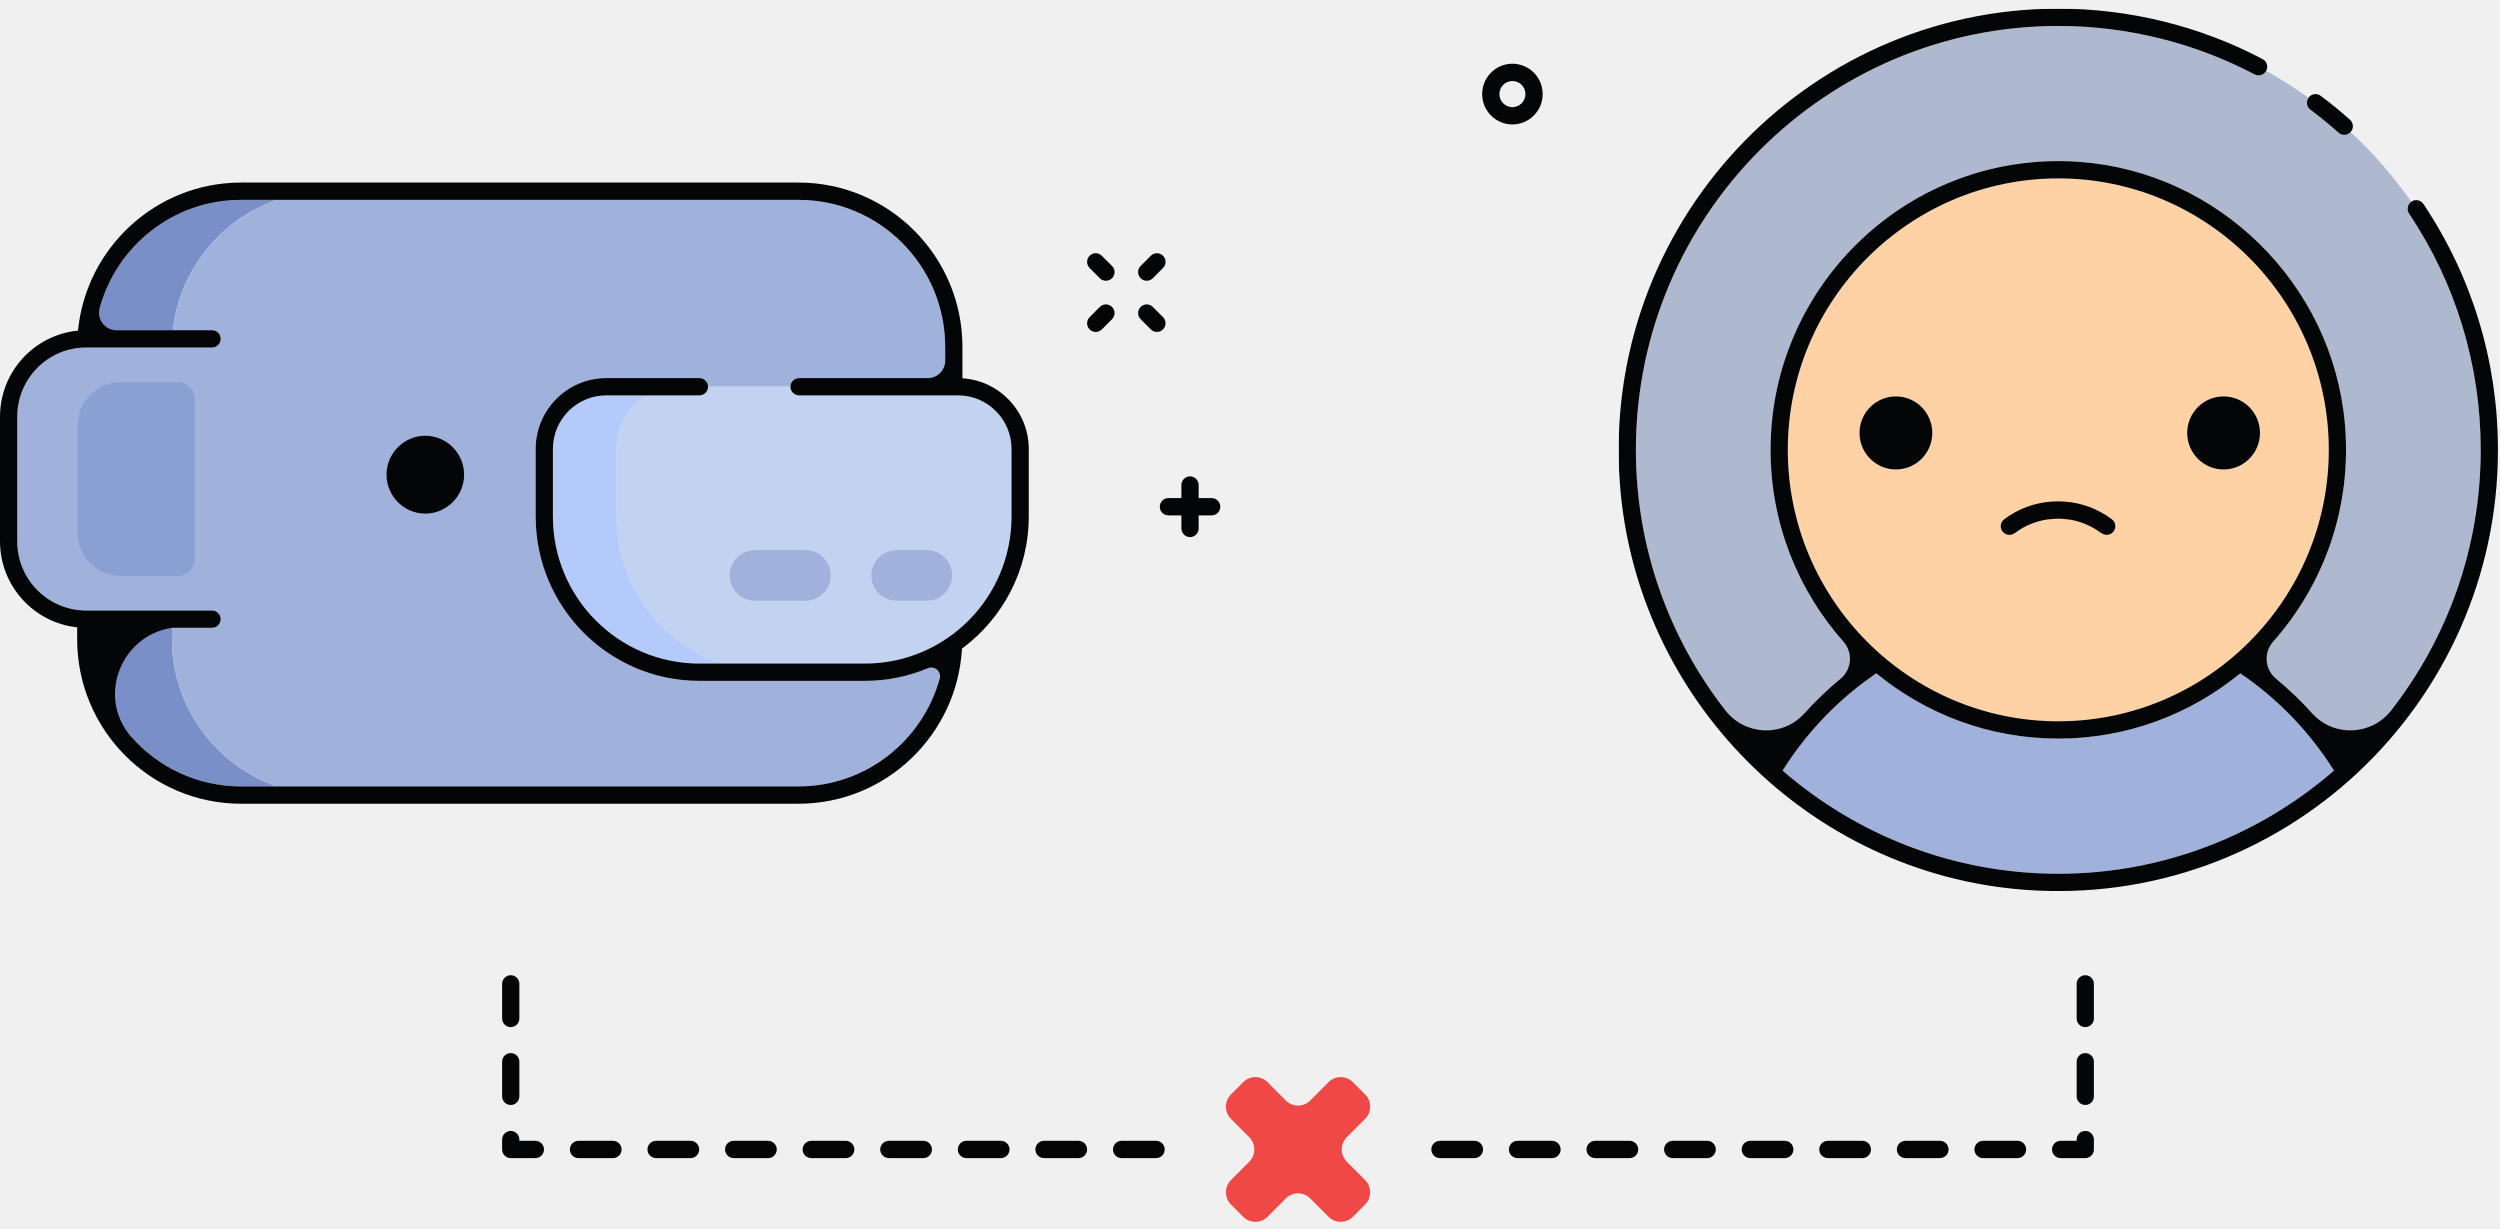
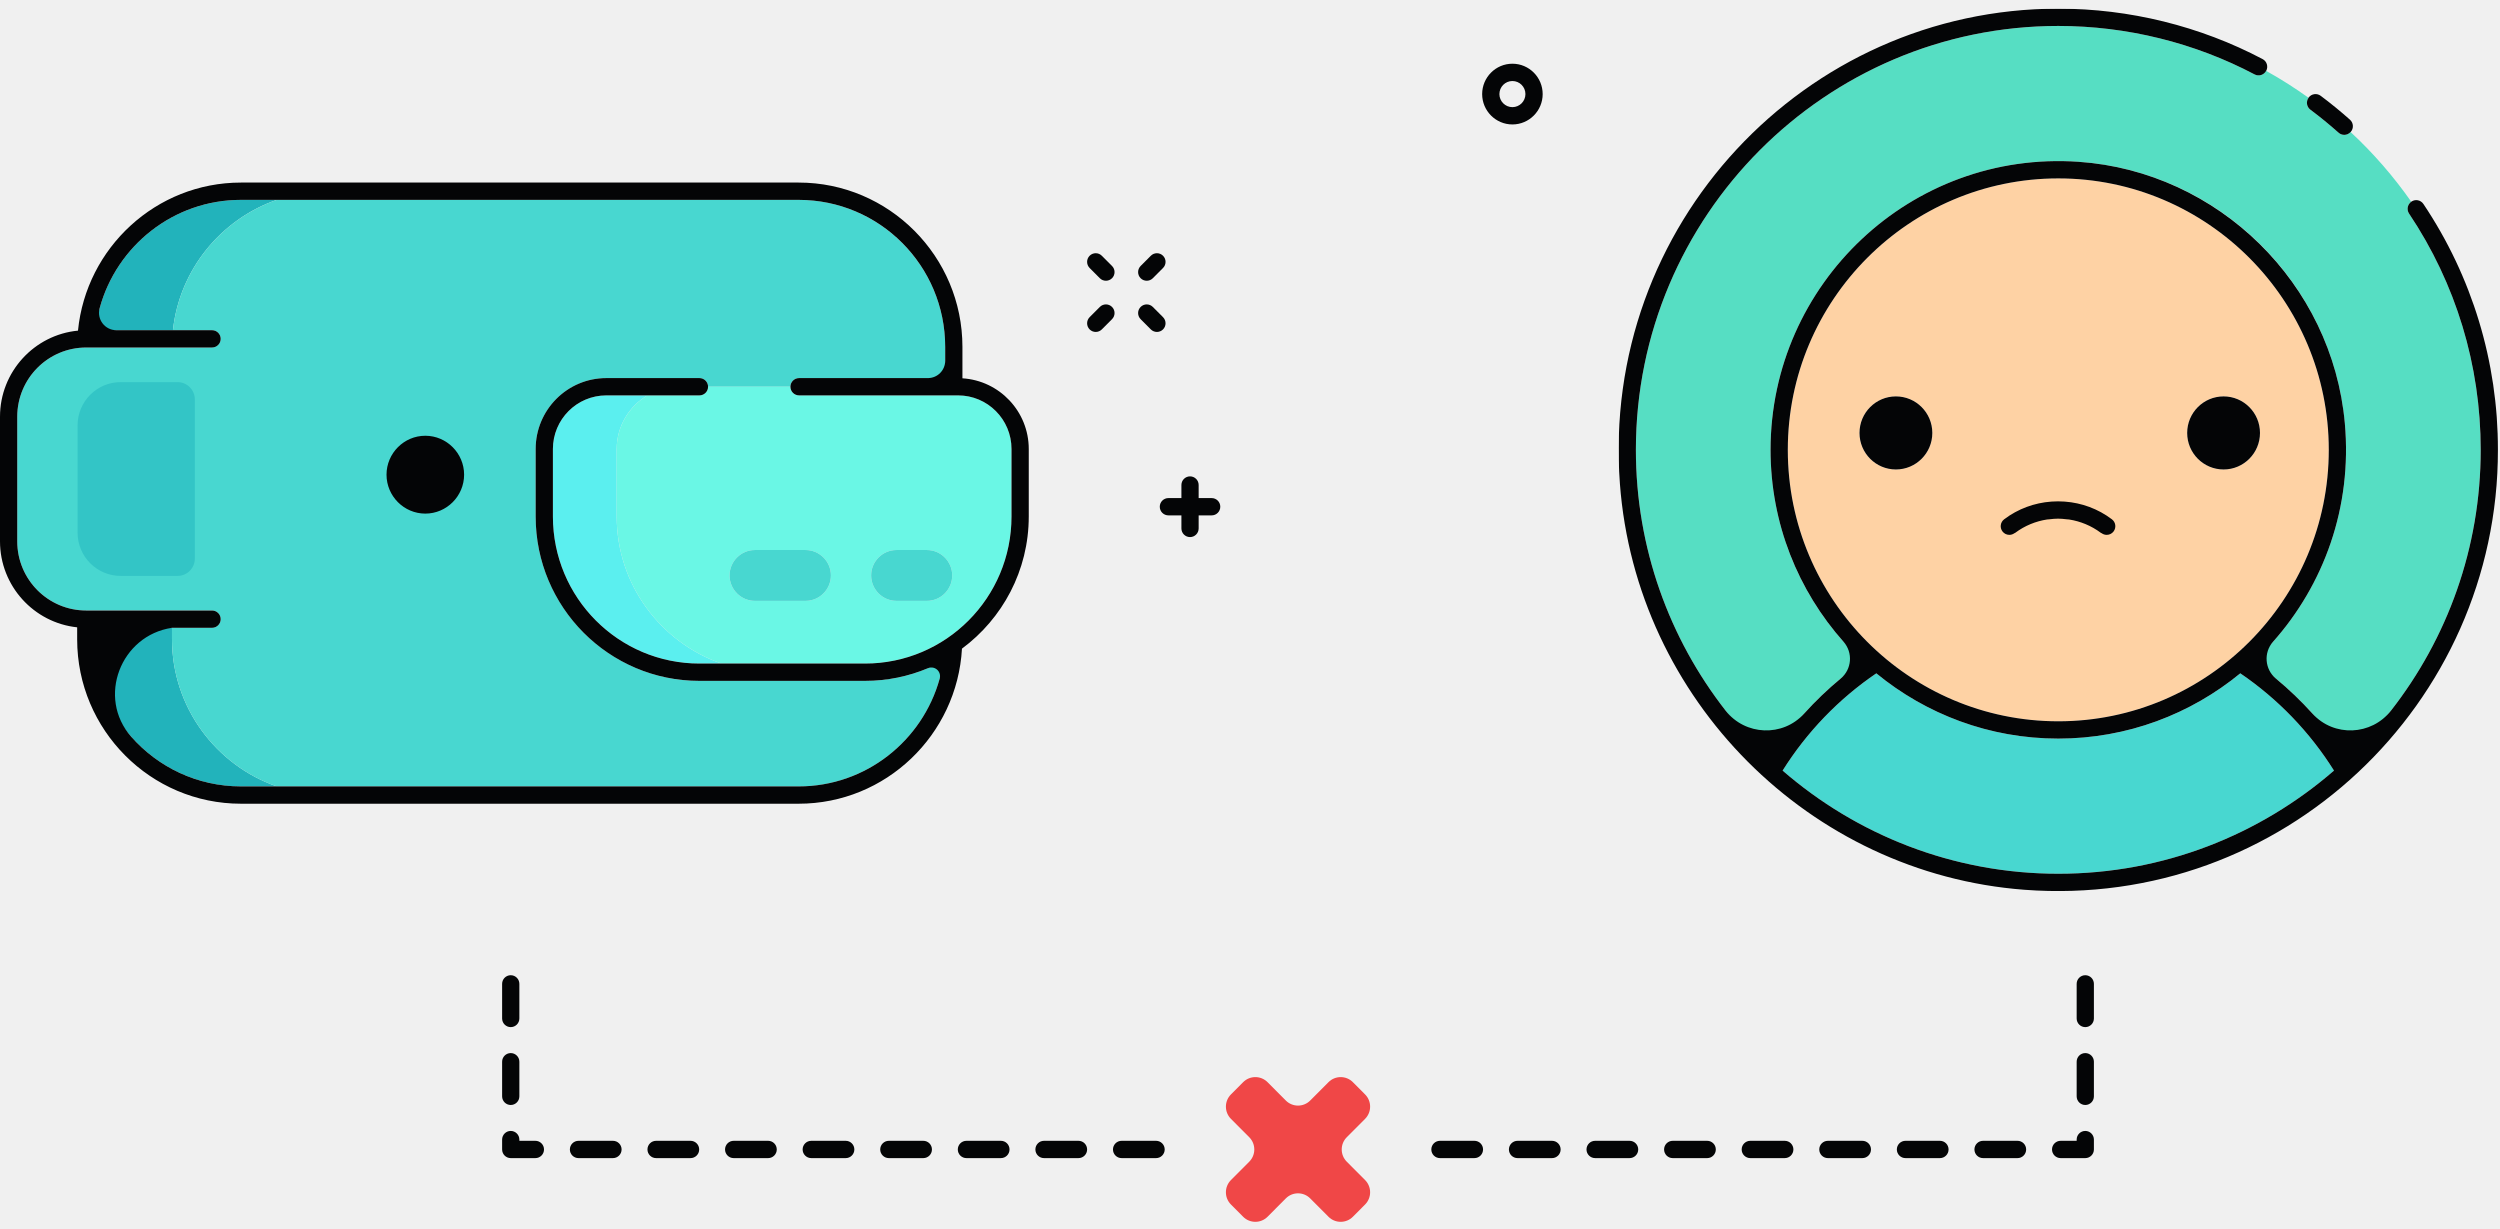
<svg xmlns="http://www.w3.org/2000/svg" width="232" height="114" viewBox="0 0 232 114" fill="none">
-   <path fill-rule="evenodd" clip-rule="evenodd" d="M25.683 18.548H22.361C15.385 18.548 9.627 23.847 8.855 30.643H16.048C16.654 25.019 20.514 20.346 25.683 18.548ZM15.961 59.331V58.261H8.761V59.331C8.761 66.856 14.862 72.979 22.361 72.979H25.684C20.045 71.017 15.961 65.635 15.961 59.331Z" fill="#7A8EC7" />
-   <path fill-rule="evenodd" clip-rule="evenodd" d="M74.152 35.086H87.714V32.196C87.714 24.67 81.613 18.548 74.114 18.548H25.683C20.514 20.346 16.654 25.018 16.048 30.643H19.68C20.122 30.643 20.48 31.003 20.48 31.446C20.48 31.89 20.122 32.249 19.68 32.249H8C4.471 32.249 1.6 35.13 1.6 38.671V50.232C1.6 53.773 4.471 56.654 8 56.654H19.68C20.122 56.654 20.48 57.014 20.48 57.457C20.48 57.901 20.122 58.26 19.68 58.26H15.961V59.331C15.961 65.636 20.045 71.017 25.684 72.979H74.114C80.941 72.979 86.592 67.9 87.554 61.313C85.389 62.505 82.907 63.185 80.269 63.185H64.909C56.527 63.185 49.709 56.342 49.709 47.931V41.669C49.709 38.039 52.652 35.086 56.269 35.086H64.909C65.351 35.086 65.709 35.446 65.709 35.889H73.352C73.352 35.446 73.711 35.086 74.152 35.086Z" fill="#A0B2DC" />
-   <path fill-rule="evenodd" clip-rule="evenodd" d="M57.229 47.931V41.669C57.229 39.554 58.38 37.699 60.081 36.692H56.269C53.534 36.692 51.309 38.924 51.309 41.669V47.931C51.309 55.457 57.41 61.579 64.909 61.579H66.952C61.312 59.618 57.229 54.236 57.229 47.931Z" fill="#B3CAFB" />
-   <path fill-rule="evenodd" clip-rule="evenodd" d="M11.2 35.461C8.991 35.461 7.2 37.258 7.2 39.475V49.429C7.2 51.647 8.991 53.444 11.2 53.444H16.48C17.364 53.444 18.08 52.725 18.08 51.838V37.066C18.08 36.18 17.364 35.461 16.48 35.461H11.2Z" fill="#8BA0D2" />
-   <path fill-rule="evenodd" clip-rule="evenodd" d="M86.015 55.76H83.194C81.9 55.76 80.843 54.699 80.843 53.401C80.843 52.103 81.9 51.042 83.194 51.042H86.015C87.308 51.042 88.365 52.103 88.365 53.401C88.365 54.699 87.308 55.76 86.015 55.76ZM74.756 55.76H70.054C68.761 55.76 67.704 54.699 67.704 53.401C67.704 52.103 68.761 51.042 70.054 51.042H74.756C76.049 51.042 77.108 52.103 77.108 53.401C77.108 54.699 76.049 55.76 74.756 55.76ZM88.909 36.692H74.152C73.711 36.692 73.352 36.332 73.352 35.889H65.709C65.709 36.332 65.351 36.692 64.909 36.692H60.081C58.38 37.699 57.229 39.554 57.229 41.669V47.931C57.229 54.236 61.313 59.618 66.952 61.579H80.269C87.768 61.579 93.869 55.457 93.869 47.931V41.669C93.869 38.924 91.644 36.692 88.909 36.692Z" fill="#C2D2F1" />
+   <path fill-rule="evenodd" clip-rule="evenodd" d="M25.683 18.548H22.361C15.385 18.548 9.627 23.847 8.855 30.643H16.048C16.654 25.019 20.514 20.346 25.683 18.548ZM15.961 59.331V58.261H8.761V59.331C8.761 66.856 14.862 72.979 22.361 72.979H25.684C20.045 71.017 15.961 65.635 15.961 59.331Z" fill="#22b3bb" />
+   <path fill-rule="evenodd" clip-rule="evenodd" d="M74.152 35.086H87.714V32.196C87.714 24.67 81.613 18.548 74.114 18.548H25.683C20.514 20.346 16.654 25.018 16.048 30.643H19.68C20.122 30.643 20.48 31.003 20.48 31.446C20.48 31.89 20.122 32.249 19.68 32.249H8C4.471 32.249 1.6 35.13 1.6 38.671V50.232C1.6 53.773 4.471 56.654 8 56.654H19.68C20.122 56.654 20.48 57.014 20.48 57.457C20.48 57.901 20.122 58.26 19.68 58.26H15.961V59.331C15.961 65.636 20.045 71.017 25.684 72.979H74.114C80.941 72.979 86.592 67.9 87.554 61.313C85.389 62.505 82.907 63.185 80.269 63.185H64.909C56.527 63.185 49.709 56.342 49.709 47.931V41.669C49.709 38.039 52.652 35.086 56.269 35.086H64.909C65.351 35.086 65.709 35.446 65.709 35.889H73.352C73.352 35.446 73.711 35.086 74.152 35.086Z" fill="#48d7d0" />
+   <path fill-rule="evenodd" clip-rule="evenodd" d="M57.229 47.931V41.669C57.229 39.554 58.38 37.699 60.081 36.692H56.269C53.534 36.692 51.309 38.924 51.309 41.669V47.931C51.309 55.457 57.41 61.579 64.909 61.579H66.952C61.312 59.618 57.229 54.236 57.229 47.931Z" fill="#5befef" />
+   <path fill-rule="evenodd" clip-rule="evenodd" d="M11.2 35.461C8.991 35.461 7.2 37.258 7.2 39.475V49.429C7.2 51.647 8.991 53.444 11.2 53.444H16.48C17.364 53.444 18.08 52.725 18.08 51.838V37.066C18.08 36.18 17.364 35.461 16.48 35.461H11.2Z" fill="#33c5c6" />
+   <path fill-rule="evenodd" clip-rule="evenodd" d="M86.015 55.76H83.194C81.9 55.76 80.843 54.699 80.843 53.401C80.843 52.103 81.9 51.042 83.194 51.042H86.015C87.308 51.042 88.365 52.103 88.365 53.401C88.365 54.699 87.308 55.76 86.015 55.76ZM74.756 55.76H70.054C68.761 55.76 67.704 54.699 67.704 53.401C67.704 52.103 68.761 51.042 70.054 51.042H74.756C76.049 51.042 77.108 52.103 77.108 53.401C77.108 54.699 76.049 55.76 74.756 55.76ZM88.909 36.692H74.152C73.711 36.692 73.352 36.332 73.352 35.889H65.709C65.709 36.332 65.351 36.692 64.909 36.692H60.081C58.38 37.699 57.229 39.554 57.229 41.669V47.931C57.229 54.236 61.313 59.618 66.952 61.579H80.269C87.768 61.579 93.869 55.457 93.869 47.931V41.669C93.869 38.924 91.644 36.692 88.909 36.692Z" fill="#6af7e5" />
  <path fill-rule="evenodd" clip-rule="evenodd" d="M93.869 47.931C93.869 55.469 87.78 61.579 80.269 61.579H66.952H64.909C57.398 61.579 51.309 55.469 51.309 47.931V41.669C51.309 38.92 53.53 36.692 56.269 36.692H60.082H64.909C65.351 36.692 65.709 36.332 65.709 35.889C65.709 35.446 65.351 35.086 64.909 35.086H56.269C52.646 35.086 49.709 38.033 49.709 41.669V47.931C49.709 56.356 56.515 63.185 64.909 63.185H80.269C82.339 63.185 84.312 62.766 86.111 62.011C86.745 61.745 87.387 62.314 87.203 62.978C85.611 68.737 80.353 72.979 74.114 72.979H25.684H22.361C18.309 72.979 14.666 71.192 12.171 68.361C8.975 64.733 11.187 58.97 15.961 58.26H19.68C20.122 58.26 20.48 57.901 20.48 57.457C20.48 57.014 20.122 56.655 19.68 56.655H8C4.466 56.655 1.6 53.78 1.6 50.232V38.672C1.6 35.125 4.466 32.249 8 32.249H19.68C20.122 32.249 20.48 31.89 20.48 31.446C20.48 31.003 20.122 30.643 19.68 30.643H16.048H10.793C9.736 30.643 8.967 29.633 9.245 28.609C10.818 22.819 16.099 18.548 22.361 18.548H25.683H74.114C81.625 18.548 87.714 24.658 87.714 32.196V33.48C87.714 34.367 86.998 35.086 86.114 35.086H74.152C73.711 35.086 73.352 35.446 73.352 35.889C73.352 36.332 73.711 36.692 74.152 36.692H88.909C91.648 36.692 93.869 38.92 93.869 41.669V47.931ZM89.314 35.107V32.196C89.314 23.785 82.495 16.942 74.114 16.942H22.361C14.489 16.942 7.997 22.98 7.237 30.683C3.183 31.07 0 34.503 0 38.672V50.232C0 54.375 3.143 57.793 7.161 58.216V59.331C7.161 67.742 13.979 74.585 22.361 74.585H74.114C82.205 74.585 88.82 68.202 89.271 60.194C93.021 57.414 95.469 52.959 95.469 47.931V41.669C95.469 38.176 92.743 35.319 89.314 35.107Z" fill="#040506" />
-   <path fill-rule="evenodd" clip-rule="evenodd" d="M74.757 51.042H70.054C68.761 51.042 67.704 52.103 67.704 53.4C67.704 54.699 68.761 55.76 70.054 55.76H74.757C76.049 55.76 77.107 54.699 77.107 53.4C77.107 52.103 76.049 51.042 74.757 51.042ZM86.015 51.042H83.194C81.9 51.042 80.843 52.103 80.843 53.4C80.843 54.699 81.9 55.76 83.194 55.76H86.015C87.308 55.76 88.365 54.699 88.365 53.4C88.365 52.103 87.308 51.042 86.015 51.042Z" fill="#A0B2DC" />
+   <path fill-rule="evenodd" clip-rule="evenodd" d="M74.757 51.042H70.054C68.761 51.042 67.704 52.103 67.704 53.4C67.704 54.699 68.761 55.76 70.054 55.76H74.757C76.049 55.76 77.107 54.699 77.107 53.4C77.107 52.103 76.049 51.042 74.757 51.042ZM86.015 51.042H83.194C81.9 51.042 80.843 52.103 80.843 53.4C80.843 54.699 81.9 55.76 83.194 55.76H86.015C87.308 55.76 88.365 54.699 88.365 53.4C88.365 52.103 87.308 51.042 86.015 51.042Z" fill="#48d7d0" />
  <path fill-rule="evenodd" clip-rule="evenodd" d="M112.443 46.222H111.235V45.009C111.235 44.565 110.877 44.207 110.435 44.207C109.994 44.207 109.635 44.565 109.635 45.009V46.222H108.427C107.986 46.222 107.627 46.581 107.627 47.025C107.627 47.468 107.986 47.827 108.427 47.827H109.635V49.039C109.635 49.483 109.994 49.842 110.435 49.842C110.877 49.842 111.235 49.483 111.235 49.039V47.827H112.443C112.885 47.827 113.243 47.468 113.243 47.025C113.243 46.581 112.885 46.222 112.443 46.222ZM106.798 23.734L105.851 24.683C105.538 24.997 105.538 25.506 105.851 25.819C106.007 25.975 106.212 26.054 106.417 26.054C106.622 26.054 106.826 25.975 106.982 25.819L107.929 24.869C108.242 24.555 108.242 24.048 107.929 23.734C107.616 23.42 107.11 23.42 106.798 23.734ZM102.065 28.484L101.118 29.433C100.806 29.747 100.806 30.256 101.118 30.569C101.274 30.725 101.479 30.804 101.684 30.804C101.889 30.804 102.094 30.725 102.25 30.569L103.196 29.619C103.509 29.305 103.509 28.797 103.196 28.484C102.883 28.17 102.378 28.17 102.065 28.484ZM106.982 28.484C106.669 28.17 106.164 28.17 105.851 28.484C105.538 28.797 105.538 29.305 105.851 29.619L106.797 30.569C106.953 30.725 107.158 30.804 107.363 30.804C107.568 30.804 107.773 30.725 107.929 30.569C108.241 30.256 108.241 29.747 107.929 29.433L106.982 28.484ZM102.249 23.734C101.937 23.42 101.431 23.42 101.118 23.734C100.805 24.048 100.805 24.555 101.118 24.869L102.065 25.819C102.221 25.975 102.425 26.054 102.63 26.054C102.835 26.054 103.04 25.975 103.196 25.819C103.509 25.506 103.509 24.997 103.196 24.683L102.249 23.734ZM140.352 9.943C139.686 9.943 139.144 9.399 139.144 8.731C139.144 8.062 139.686 7.519 140.352 7.519C141.019 7.519 141.56 8.062 141.56 8.731C141.56 9.399 141.019 9.943 140.352 9.943ZM140.352 5.913C138.804 5.913 137.544 7.178 137.544 8.731C137.544 10.284 138.804 11.549 140.352 11.549C141.901 11.549 143.16 10.284 143.16 8.731C143.16 7.178 141.901 5.913 140.352 5.913Z" fill="#040506" />
-   <path fill-rule="evenodd" clip-rule="evenodd" d="M209.226 6.904C203.652 3.963 197.352 2.408 191.009 2.408C169.395 2.408 151.809 20.055 151.809 41.746C151.809 53.048 156.59 63.244 164.22 70.426C166.494 66.868 169.446 63.8 172.88 61.396C167.613 56.498 164.308 49.504 164.308 41.746C164.308 26.971 176.286 14.95 191.009 14.95C205.733 14.95 217.711 26.971 217.711 41.746C217.711 49.504 214.406 56.498 209.138 61.396C212.572 63.801 215.525 66.868 217.8 70.426C225.429 63.244 230.209 53.048 230.209 41.746C230.209 33.893 227.911 26.312 223.562 19.822C223.319 19.46 223.413 18.972 223.766 18.722C222.12 16.368 220.233 14.198 218.135 12.253C217.977 12.424 217.764 12.514 217.548 12.514C217.359 12.514 217.169 12.448 217.017 12.312C216.18 11.566 215.3 10.849 214.404 10.178C214.054 9.917 213.981 9.427 214.231 9.073C212.972 8.169 211.66 7.332 210.298 6.578C210.088 6.961 209.614 7.109 209.226 6.904Z" fill="#AEB9CF" />
-   <path fill-rule="evenodd" clip-rule="evenodd" d="M165.425 71.512C172.297 77.469 181.238 81.084 191.01 81.084C200.782 81.084 209.723 77.469 216.595 71.512C214.345 67.923 211.374 64.849 207.899 62.483C203.294 66.267 197.412 68.542 191.01 68.542C184.608 68.542 178.726 66.268 174.122 62.484C170.646 64.849 167.675 67.924 165.425 71.512Z" fill="#A0B2DC" />
+   <path fill-rule="evenodd" clip-rule="evenodd" d="M209.226 6.904C203.652 3.963 197.352 2.408 191.009 2.408C169.395 2.408 151.809 20.055 151.809 41.746C151.809 53.048 156.59 63.244 164.22 70.426C166.494 66.868 169.446 63.8 172.88 61.396C167.613 56.498 164.308 49.504 164.308 41.746C164.308 26.971 176.286 14.95 191.009 14.95C205.733 14.95 217.711 26.971 217.711 41.746C217.711 49.504 214.406 56.498 209.138 61.396C212.572 63.801 215.525 66.868 217.8 70.426C225.429 63.244 230.209 53.048 230.209 41.746C230.209 33.893 227.911 26.312 223.562 19.822C223.319 19.46 223.413 18.972 223.766 18.722C222.12 16.368 220.233 14.198 218.135 12.253C217.977 12.424 217.764 12.514 217.548 12.514C217.359 12.514 217.169 12.448 217.017 12.312C216.18 11.566 215.3 10.849 214.404 10.178C214.054 9.917 213.981 9.427 214.231 9.073C212.972 8.169 211.66 7.332 210.298 6.578C210.088 6.961 209.614 7.109 209.226 6.904Z" fill="#56dec3" />
+   <path fill-rule="evenodd" clip-rule="evenodd" d="M165.425 71.512C172.297 77.469 181.238 81.084 191.01 81.084C200.782 81.084 209.723 77.469 216.595 71.512C214.345 67.923 211.374 64.849 207.899 62.483C203.294 66.267 197.412 68.542 191.01 68.542C184.608 68.542 178.726 66.268 174.122 62.484C170.646 64.849 167.675 67.924 165.425 71.512Z" fill="#48d7d0" />
  <path fill-rule="evenodd" clip-rule="evenodd" d="M175.94 36.787C177.806 36.787 179.318 38.305 179.318 40.177C179.318 42.049 177.806 43.567 175.94 43.567C174.074 43.567 172.562 42.049 172.562 40.177C172.562 38.305 174.074 36.787 175.94 36.787ZM206.349 36.787C208.214 36.787 209.727 38.305 209.727 40.177C209.727 42.049 208.214 43.567 206.349 43.567C204.482 43.567 202.97 42.049 202.97 40.177C202.97 38.305 204.482 36.787 206.349 36.787ZM191.01 66.936C204.85 66.936 216.111 55.636 216.111 41.746C216.111 27.856 204.85 16.556 191.01 16.556C177.169 16.556 165.908 27.856 165.908 41.746C165.908 55.636 177.169 66.936 191.01 66.936Z" fill="#FED2A4" />
  <path fill-rule="evenodd" clip-rule="evenodd" d="M175.94 43.567C177.806 43.567 179.319 42.049 179.319 40.177C179.319 38.305 177.806 36.786 175.94 36.786C174.074 36.786 172.562 38.305 172.562 40.177C172.562 42.049 174.074 43.567 175.94 43.567ZM206.349 43.567C208.214 43.567 209.727 42.049 209.727 40.177C209.727 38.305 208.214 36.786 206.349 36.786C204.482 36.786 202.97 38.305 202.97 40.177C202.97 42.049 204.482 43.567 206.349 43.567ZM214.403 10.178C215.301 10.849 216.18 11.566 217.017 12.312C217.17 12.448 217.359 12.515 217.547 12.515C217.763 12.515 217.977 12.424 218.135 12.253C218.138 12.25 218.143 12.248 218.147 12.244C218.439 11.912 218.409 11.405 218.079 11.111C217.208 10.336 216.293 9.588 215.359 8.89C215.005 8.625 214.503 8.699 214.239 9.055C214.235 9.06 214.235 9.067 214.231 9.073C213.982 9.427 214.054 9.918 214.403 10.178Z" fill="#040506" />
  <mask id="mask0" mask-type="alpha" maskUnits="userSpaceOnUse" x="150" y="0" width="82" height="83">
    <path d="M150.209 0.803H231.81V41.747V82.69H150.209V0.803Z" fill="white" />
  </mask>
  <g mask="url(#mask0)">
    <path fill-rule="evenodd" clip-rule="evenodd" d="M191.01 68.542C197.412 68.542 203.294 66.267 207.899 62.483C211.374 64.849 214.345 67.923 216.594 71.512C209.722 77.469 200.782 81.084 191.01 81.084C181.238 81.084 172.297 77.469 165.425 71.512C167.674 67.924 170.646 64.849 174.122 62.484C178.726 66.267 184.608 68.542 191.01 68.542ZM191.01 16.556C204.85 16.556 216.111 27.857 216.111 41.746C216.111 55.636 204.85 66.936 191.01 66.936C177.169 66.936 165.908 55.636 165.908 41.746C165.908 27.857 177.169 16.556 191.01 16.556ZM224.89 18.926C224.643 18.558 224.146 18.461 223.779 18.708C223.774 18.712 223.771 18.718 223.766 18.721C223.413 18.973 223.319 19.459 223.562 19.822C227.91 26.311 230.21 33.893 230.21 41.746C230.21 50.865 227.097 59.266 221.886 65.943C220.07 68.271 216.574 68.417 214.598 66.224C213.543 65.055 212.405 63.964 211.193 62.962C210.167 62.113 210.048 60.556 210.933 59.561C215.647 54.258 218.299 47.072 217.6 39.28C216.437 26.306 205.862 15.924 192.914 15.017C177.333 13.927 164.308 26.339 164.308 41.746C164.308 48.579 166.872 54.82 171.082 59.558C171.969 60.554 171.854 62.111 170.826 62.961C169.614 63.963 168.476 65.054 167.422 66.224C165.446 68.417 161.95 68.271 160.134 65.943C154.922 59.266 151.81 50.865 151.81 41.746C151.81 20.055 169.394 2.408 191.01 2.408C197.352 2.408 203.651 3.963 209.226 6.905C209.614 7.11 210.088 6.961 210.298 6.578C210.3 6.574 210.304 6.572 210.306 6.568C210.512 6.175 210.362 5.689 209.97 5.483C204.167 2.421 197.61 0.803 191.01 0.803C167.476 0.803 148.533 20.9 150.327 44.89C151.825 64.908 167.929 81.069 187.877 82.572C211.782 84.373 231.81 65.363 231.81 41.746C231.81 33.572 229.417 25.681 224.89 18.926Z" fill="#040506" />
  </g>
  <path fill-rule="evenodd" clip-rule="evenodd" d="M39.469 40.438C37.489 40.438 35.869 42.064 35.869 44.051C35.869 46.038 37.489 47.663 39.469 47.663C41.449 47.663 43.069 46.038 43.069 44.051C43.069 42.064 41.449 40.438 39.469 40.438ZM195.986 48.193C194.691 47.21 193.165 46.663 191.611 46.549C191.552 46.544 191.493 46.544 191.434 46.541C191.284 46.533 191.135 46.525 190.985 46.525C190.835 46.525 190.686 46.533 190.536 46.541C190.477 46.544 190.418 46.544 190.358 46.549C188.805 46.663 187.279 47.21 185.984 48.193C185.631 48.46 185.562 48.963 185.829 49.317C185.986 49.526 186.225 49.635 186.467 49.635C186.635 49.635 186.805 49.582 186.949 49.473C186.953 49.47 186.958 49.468 186.963 49.464L186.971 49.477L187.02 49.44C187.903 48.782 188.915 48.372 189.959 48.209C190.037 48.197 190.116 48.199 190.195 48.189C190.457 48.158 190.72 48.131 190.985 48.131C191.25 48.131 191.513 48.158 191.775 48.189C191.854 48.199 191.933 48.197 192.011 48.209C193.055 48.372 194.067 48.782 194.95 49.44L194.999 49.477L195.007 49.464C195.011 49.468 195.017 49.47 195.021 49.473C195.165 49.582 195.335 49.635 195.503 49.635C195.745 49.635 195.984 49.526 196.141 49.317C196.408 48.963 196.339 48.46 195.986 48.193ZM151.227 105.867H148.027C147.586 105.867 147.227 106.227 147.227 106.67C147.227 107.113 147.586 107.473 148.027 107.473H151.227C151.669 107.473 152.027 107.113 152.027 106.67C152.027 106.227 151.669 105.867 151.227 105.867ZM158.427 105.867H155.227C154.786 105.867 154.427 106.227 154.427 106.67C154.427 107.113 154.786 107.473 155.227 107.473H158.427C158.869 107.473 159.227 107.113 159.227 106.67C159.227 106.227 158.869 105.867 158.427 105.867ZM144.027 105.867H140.827C140.386 105.867 140.027 106.227 140.027 106.67C140.027 107.113 140.386 107.473 140.827 107.473H144.027C144.469 107.473 144.827 107.113 144.827 106.67C144.827 106.227 144.469 105.867 144.027 105.867ZM136.827 105.867H133.627C133.186 105.867 132.827 106.227 132.827 106.67C132.827 107.113 133.186 107.473 133.627 107.473H136.827C137.269 107.473 137.627 107.113 137.627 106.67C137.627 106.227 137.269 105.867 136.827 105.867ZM193.514 90.5C193.073 90.5 192.714 90.86 192.714 91.303V94.514C192.714 94.958 193.073 95.317 193.514 95.317C193.956 95.317 194.314 94.958 194.314 94.514V91.303C194.314 90.86 193.956 90.5 193.514 90.5ZM187.227 105.867H184.027C183.586 105.867 183.227 106.227 183.227 106.67C183.227 107.113 183.586 107.473 184.027 107.473H187.227C187.669 107.473 188.027 107.113 188.027 106.67C188.027 106.227 187.669 105.867 187.227 105.867ZM193.514 104.951C193.073 104.951 192.714 105.311 192.714 105.754V105.867H191.227C190.786 105.867 190.427 106.227 190.427 106.67C190.427 107.113 190.786 107.473 191.227 107.473H193.514C193.956 107.473 194.314 107.113 194.314 106.67V105.754C194.314 105.311 193.956 104.951 193.514 104.951ZM193.514 97.726C193.073 97.726 192.714 98.085 192.714 98.529V101.74C192.714 102.183 193.073 102.543 193.514 102.543C193.956 102.543 194.314 102.183 194.314 101.74V98.529C194.314 98.085 193.956 97.726 193.514 97.726ZM165.627 105.867H162.427C161.986 105.867 161.627 106.227 161.627 106.67C161.627 107.113 161.986 107.473 162.427 107.473H165.627C166.069 107.473 166.427 107.113 166.427 106.67C166.427 106.227 166.069 105.867 165.627 105.867ZM172.827 105.867H169.627C169.186 105.867 168.827 106.227 168.827 106.67C168.827 107.113 169.186 107.473 169.627 107.473H172.827C173.269 107.473 173.627 107.113 173.627 106.67C173.627 106.227 173.269 105.867 172.827 105.867ZM180.027 105.867H176.827C176.386 105.867 176.027 106.227 176.027 106.67C176.027 107.113 176.386 107.473 176.827 107.473H180.027C180.469 107.473 180.827 107.113 180.827 106.67C180.827 106.227 180.469 105.867 180.027 105.867Z" fill="#040506" />
  <path fill-rule="evenodd" clip-rule="evenodd" d="M124.981 107.806C124.356 107.179 124.356 106.162 124.981 105.534L126.678 103.832C127.303 103.205 127.303 102.188 126.678 101.561L125.547 100.426C124.922 99.798 123.909 99.798 123.284 100.426L121.587 102.129C120.962 102.756 119.949 102.756 119.324 102.129L117.628 100.426C117.002 99.798 115.989 99.798 115.364 100.426L114.233 101.561C113.608 102.188 113.608 103.205 114.233 103.832L115.93 105.534C116.555 106.162 116.555 107.179 115.93 107.806L114.233 109.508C113.608 110.135 113.608 111.152 114.233 111.779L115.364 112.915C115.989 113.542 117.002 113.542 117.628 112.915L119.324 111.212C119.949 110.584 120.962 110.584 121.587 111.212L123.284 112.915C123.909 113.542 124.922 113.542 125.547 112.915L126.678 111.779C127.303 111.152 127.303 110.135 126.678 109.508L124.981 107.806Z" fill="#F04747" />
  <path fill-rule="evenodd" clip-rule="evenodd" d="M89.684 105.867H92.884C93.326 105.867 93.684 106.227 93.684 106.67C93.684 107.113 93.326 107.473 92.884 107.473H89.684C89.242 107.473 88.884 107.113 88.884 106.67C88.884 106.227 89.242 105.867 89.684 105.867ZM82.484 105.867H85.684C86.126 105.867 86.484 106.227 86.484 106.67C86.484 107.113 86.126 107.473 85.684 107.473H82.484C82.042 107.473 81.684 107.113 81.684 106.67C81.684 106.227 82.042 105.867 82.484 105.867ZM96.884 105.867H100.084C100.525 105.867 100.884 106.227 100.884 106.67C100.884 107.113 100.525 107.473 100.084 107.473H96.884C96.442 107.473 96.084 107.113 96.084 106.67C96.084 106.227 96.442 105.867 96.884 105.867ZM104.084 105.867H107.284C107.725 105.867 108.084 106.227 108.084 106.67C108.084 107.113 107.725 107.473 107.284 107.473H104.084C103.642 107.473 103.284 107.113 103.284 106.67C103.284 106.227 103.642 105.867 104.084 105.867ZM47.397 90.5C47.838 90.5 48.197 90.86 48.197 91.303V94.514C48.197 94.958 47.838 95.317 47.397 95.317C46.955 95.317 46.597 94.958 46.597 94.514V91.303C46.597 90.86 46.955 90.5 47.397 90.5ZM53.684 105.867H56.884C57.325 105.867 57.684 106.227 57.684 106.67C57.684 107.113 57.325 107.473 56.884 107.473H53.684C53.242 107.473 52.884 107.113 52.884 106.67C52.884 106.227 53.242 105.867 53.684 105.867ZM47.397 104.951C47.838 104.951 48.197 105.311 48.197 105.754V105.867H49.684C50.126 105.867 50.484 106.227 50.484 106.67C50.484 107.113 50.126 107.473 49.684 107.473H47.397C46.955 107.473 46.597 107.113 46.597 106.67V105.754C46.597 105.311 46.955 104.951 47.397 104.951ZM47.397 97.726C47.838 97.726 48.197 98.085 48.197 98.529V101.74C48.197 102.183 47.838 102.543 47.397 102.543C46.955 102.543 46.597 102.183 46.597 101.74V98.529C46.597 98.085 46.955 97.726 47.397 97.726ZM75.284 105.867H78.484C78.925 105.867 79.284 106.227 79.284 106.67C79.284 107.113 78.925 107.473 78.484 107.473H75.284C74.842 107.473 74.484 107.113 74.484 106.67C74.484 106.227 74.842 105.867 75.284 105.867ZM68.084 105.867H71.284C71.725 105.867 72.084 106.227 72.084 106.67C72.084 107.113 71.725 107.473 71.284 107.473H68.084C67.642 107.473 67.284 107.113 67.284 106.67C67.284 106.227 67.642 105.867 68.084 105.867ZM60.884 105.867H64.084C64.525 105.867 64.884 106.227 64.884 106.67C64.884 107.113 64.525 107.473 64.084 107.473H60.884C60.442 107.473 60.084 107.113 60.084 106.67C60.084 106.227 60.442 105.867 60.884 105.867Z" fill="#040506" />
</svg>
